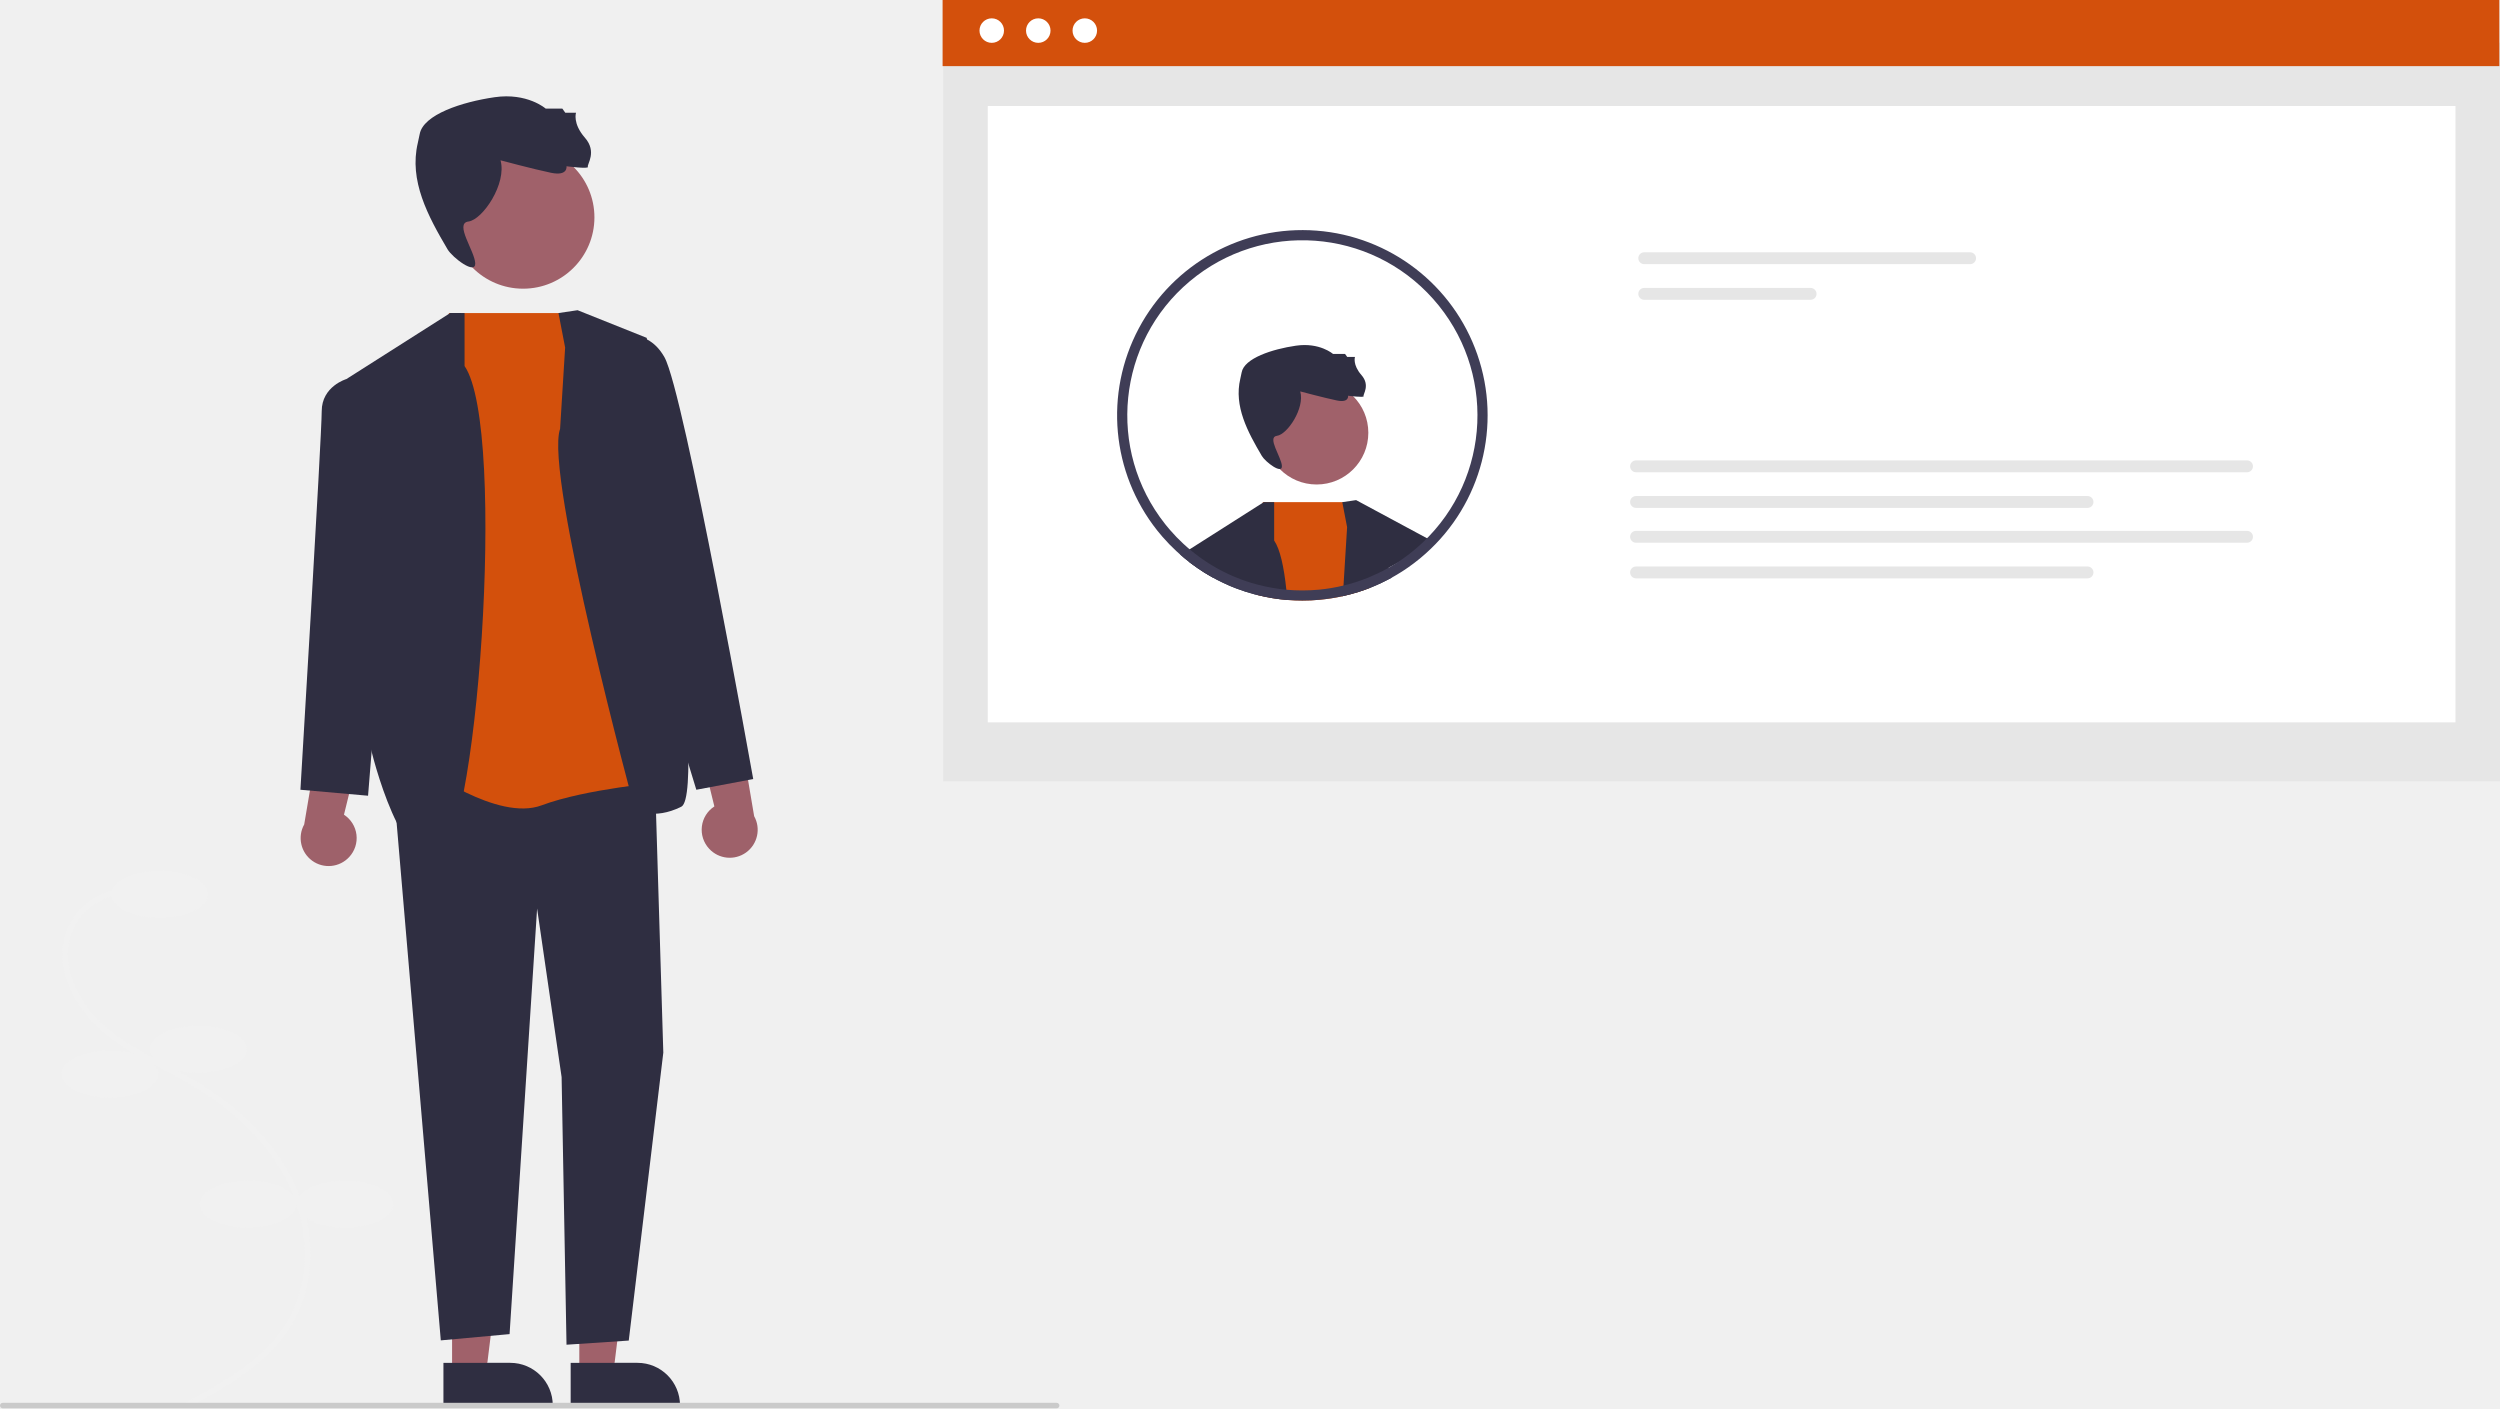
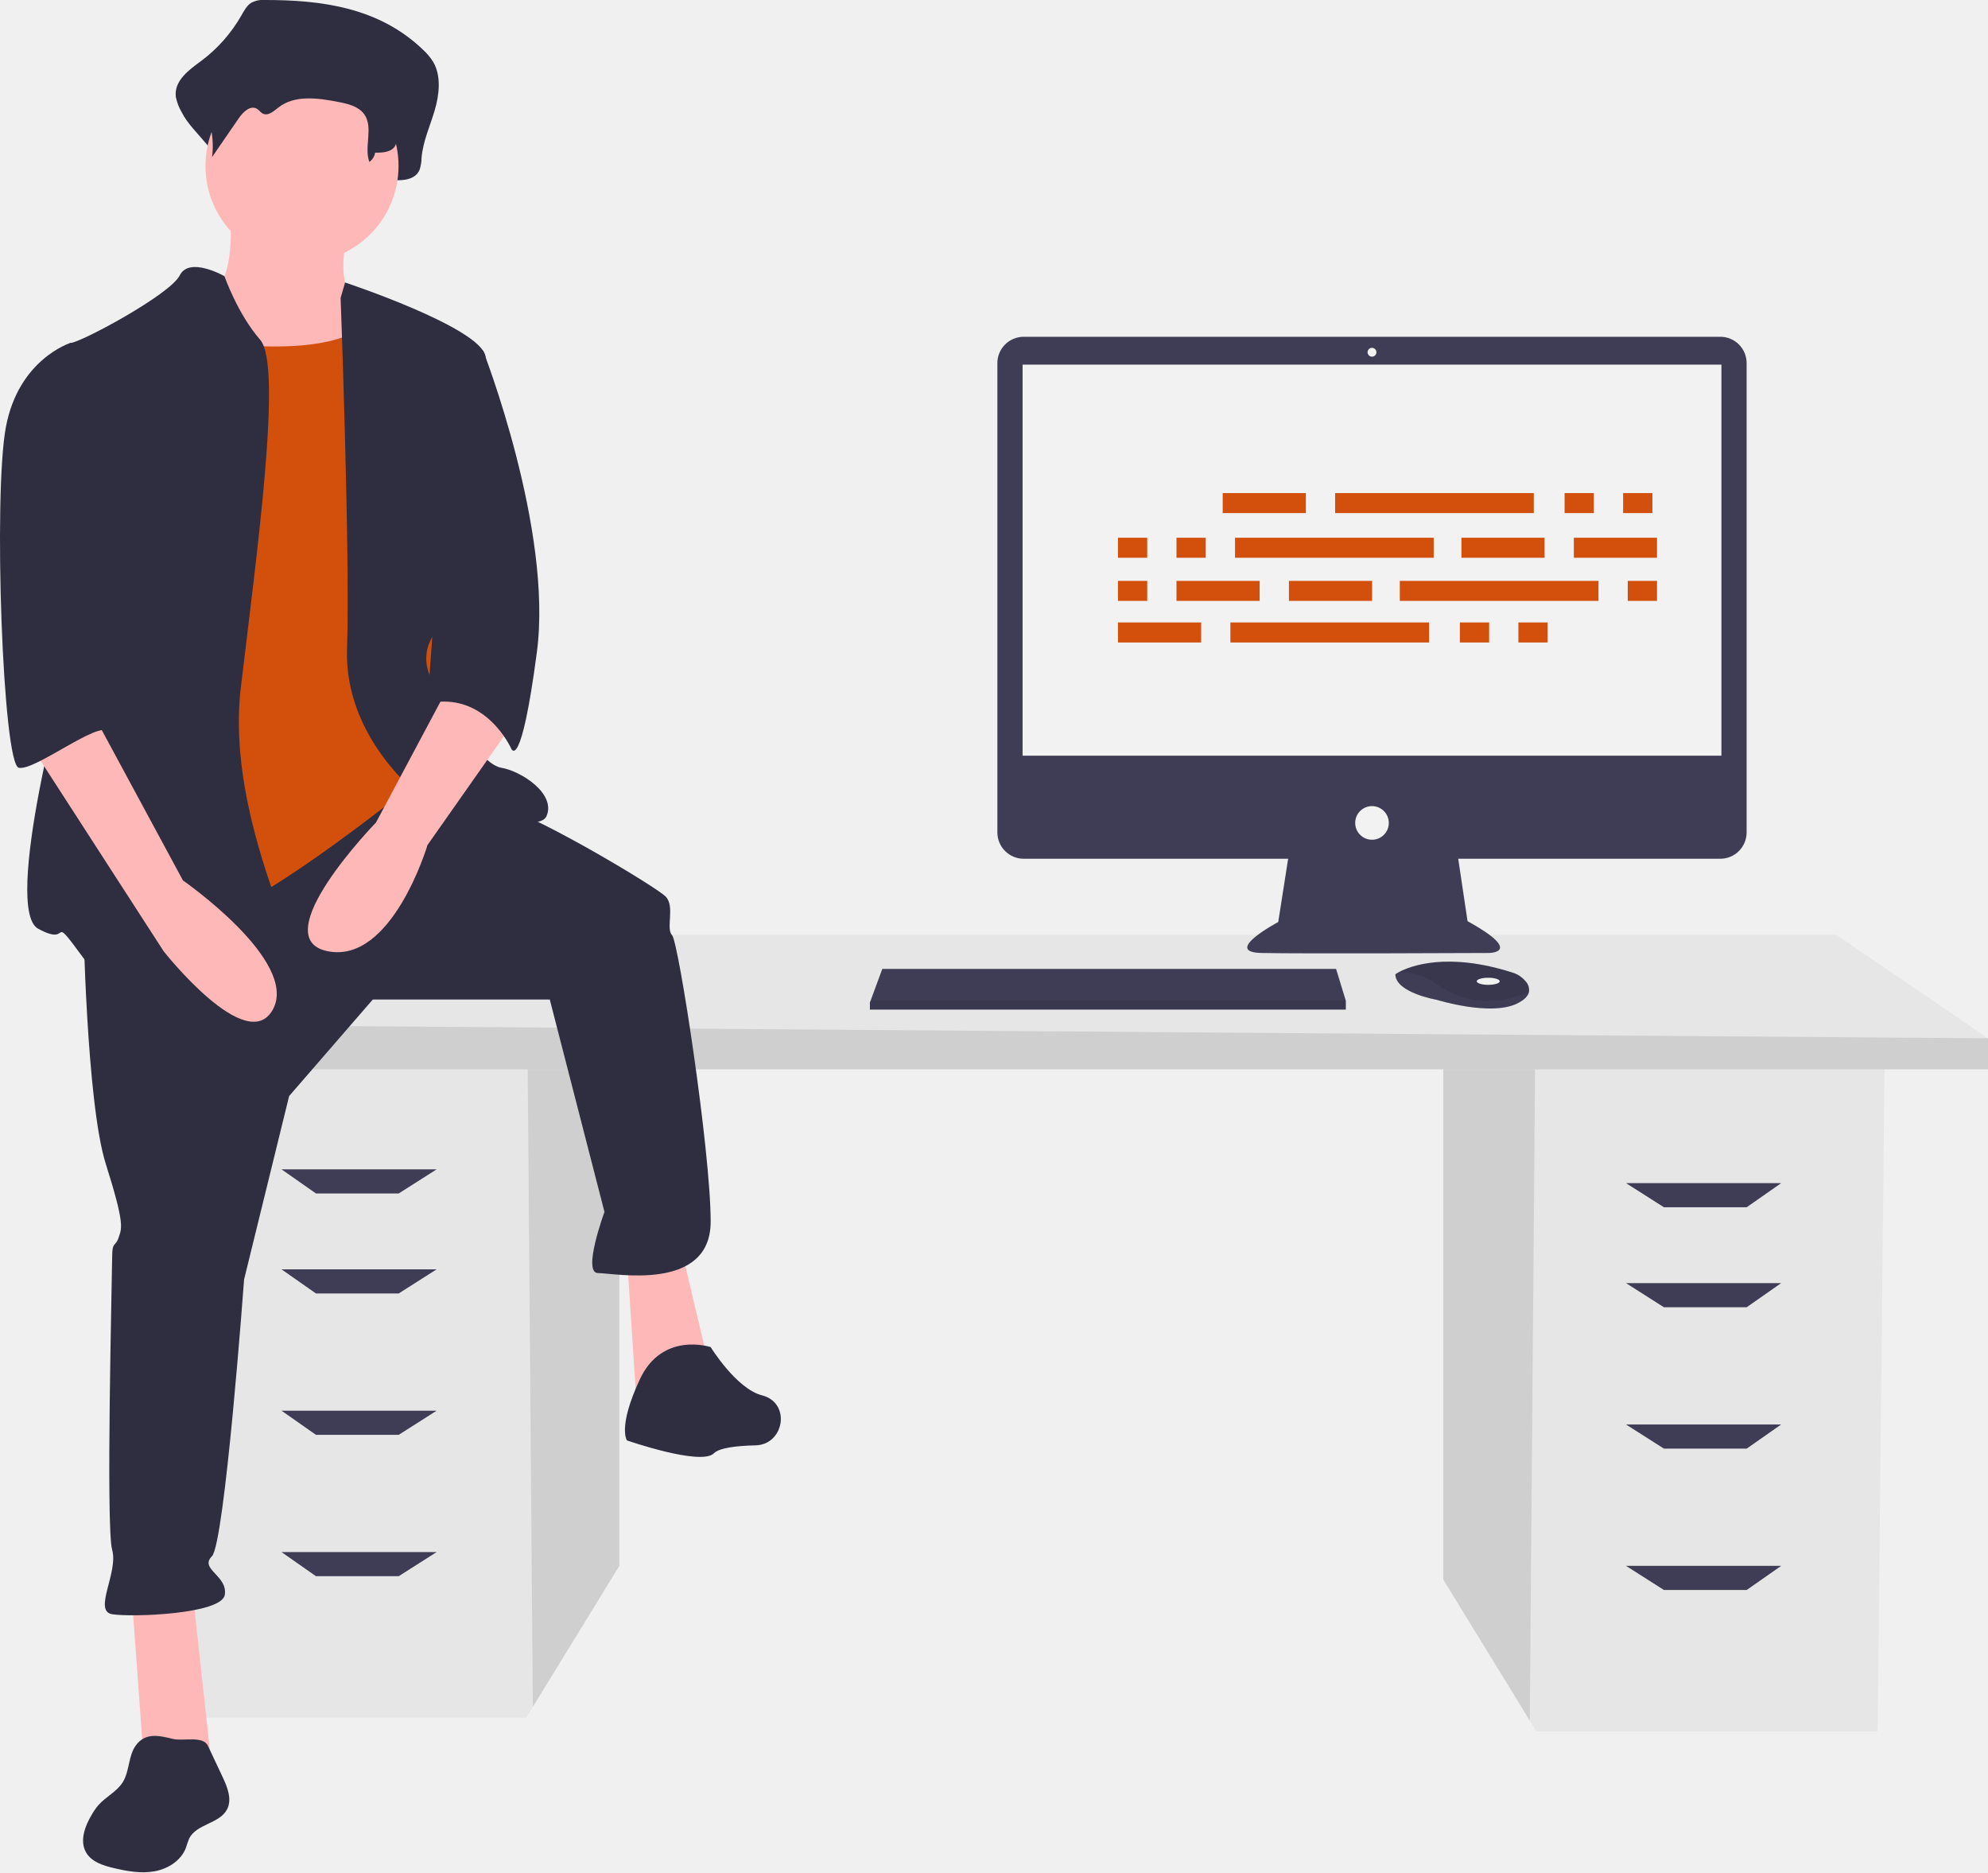
- <svg xmlns="http://www.w3.org/2000/svg" data-name="Layer 1" width="903.807" height="509.145" viewBox="0 0 903.807 509.145">
-   <path d="M216.096,704.318l-.951-1.759c12.753-6.897,28.626-15.481,36.916-29.567,8.172-13.886,8.356-32.743.479-49.211-6.704-14.016-19.018-26.572-35.611-36.313-3.273-1.921-6.709-3.742-10.031-5.503-8.031-4.256-16.336-8.658-23.184-14.903-9.432-8.601-16.568-23.035-11.249-35.891a23.856,23.856,0,0,1,20.677-14.467l.113,1.997a21.861,21.861,0,0,0-18.948,13.248c-4.943,11.947,1.839,25.505,10.754,33.636,6.661,6.074,14.852,10.415,22.773,14.613,3.342,1.771,6.797,3.603,10.108,5.546,16.938,9.943,29.526,22.798,36.403,37.174,8.16,17.061,7.946,36.637-.559,51.089C245.211,688.572,229.068,697.303,216.096,704.318Z" transform="translate(-148.0965 -195.4274)" fill="#f1f1f1" />
-   <ellipse cx="57.72" cy="323.317" rx="17.5" ry="8.5" fill="#f1f1f1" />
-   <ellipse cx="71.72" cy="379.317" rx="17.5" ry="8.5" fill="#f1f1f1" />
-   <ellipse cx="39.72" cy="388.317" rx="17.5" ry="8.5" fill="#f1f1f1" />
-   <ellipse cx="89.72" cy="435.317" rx="17.5" ry="8.5" fill="#f1f1f1" />
-   <ellipse cx="124.72" cy="435.317" rx="17.5" ry="8.5" fill="#f1f1f1" />
-   <rect id="bc1144e2-c94b-4f66-aa77-0b454dfd4174" data-name="Rectangle 62" x="341.011" y="15.429" width="562.796" height="267.056" fill="#e6e6e6" />
-   <rect id="ad6bb9d5-2e55-4525-b077-6ac2d5f26b45" data-name="Rectangle 75" x="357.104" y="38.33" width="530.61" height="222.814" fill="#fff" />
-   <rect id="a1fdfaec-ef9f-458a-9330-7bb8c38fec43" data-name="Rectangle 80" x="340.771" width="562.796" height="23.909" fill="#d3500c" />
-   <circle id="ac9f2818-2064-46b1-8104-b7d94390836e" data-name="Ellipse 90" cx="358.539" cy="11.059" r="4.431" fill="#fff" />
-   <circle id="bd067119-2054-4d5f-9303-2e8fa40cc410" data-name="Ellipse 91" cx="375.359" cy="11.059" r="4.431" fill="#fff" />
-   <circle id="ee5e9ca0-6fca-449b-8f84-cf683813bd65" data-name="Ellipse 92" cx="392.18" cy="11.059" r="4.431" fill="#fff" />
-   <path id="acae6c4c-8028-4596-98db-d9926d2ed09f-381" data-name="Path 142" d="M742.529,286.635a2.147,2.147,0,0,0,0,4.294H860.333a2.147,2.147,0,0,0,0-4.294Z" transform="translate(-148.0965 -195.4274)" fill="#e6e6e6" />
-   <path id="a061bcdc-636b-4d12-a036-d7339f47b36a-382" data-name="Path 143" d="M742.529,299.518a2.147,2.147,0,0,0,0,4.294H802.67a2.147,2.147,0,0,0,0-4.294Z" transform="translate(-148.0965 -195.4274)" fill="#e6e6e6" />
-   <path id="e4e4593e-e83d-4128-8cd7-f0323b36c2f2-383" data-name="Path 142" d="M739.564,361.871a2.147,2.147,0,0,0,0,4.294H960.447a2.147,2.147,0,0,0,0-4.294Z" transform="translate(-148.0965 -195.4274)" fill="#e6e6e6" />
-   <path id="bf45783c-1d79-4b4f-82bb-39fc8a52f7aa-384" data-name="Path 143" d="M739.564,374.754a2.147,2.147,0,0,0,0,4.294H902.785a2.147,2.147,0,0,0,0-4.294Z" transform="translate(-148.0965 -195.4274)" fill="#e6e6e6" />
-   <path id="b544fc92-6fc6-4255-93fb-dee32d880d89-385" data-name="Path 142" d="M739.564,387.345a2.147,2.147,0,0,0,0,4.294H960.447a2.147,2.147,0,0,0,0-4.294Z" transform="translate(-148.0965 -195.4274)" fill="#e6e6e6" />
-   <path id="e14bb681-aaa1-4454-9da9-28d0809a146c-386" data-name="Path 143" d="M739.564,400.227a2.147,2.147,0,0,0,0,4.294H902.785a2.147,2.147,0,0,0,0-4.294Z" transform="translate(-148.0965 -195.4274)" fill="#e6e6e6" />
-   <circle cx="475.989" cy="156.462" r="18.694" fill="#a0616a" />
-   <path d="M618.165,336.934s8.724,2.337,13.242,3.272,4.05-1.714,4.05-1.714,5.92.779,5.608.156,2.493-3.895-.779-7.633-2.337-6.543-2.337-6.543h-2.804l-.779-1.091h-4.362s-4.823-4.229-13.391-2.983-18.701,4.54-19.636,9.681c-.127.697-.294,1.472-.488,2.29-2.343,9.891,2.635,19.146,7.799,27.903,1.269,2.152,7.407,6.844,7.25,3.625s-5.525-10.45-1.786-10.917S619.879,343.01,618.165,336.934Z" transform="translate(-148.0965 -195.4274)" fill="#2f2e41" />
-   <path d="M613.48,412.325a65.38,65.38,0,0,1-10.699-1.758l.197-3.728L604.615,377.197l.015-.227h32.931l5.168,27.293.697,3.683c-1.364.53-2.743,1.031-4.152,1.47-.016,0-.016.015-.03.015-1.955.606-3.94,1.137-5.941,1.576a68.558,68.558,0,0,1-8.062,1.243,62.045,62.045,0,0,1-6.304.303C617.117,412.552,615.284,412.477,613.48,412.325Z" transform="translate(-148.0965 -195.4274)" fill="#d3500c" />
-   <path d="M592.309,407.051c-1.364-.591-2.682-1.228-3.985-1.894l-.561-.288c-.379-.197-.773-.409-1.151-.621q-.774-.432-1.501-.864c-.47-.273-.955-.561-1.424-.849-.03-.015-.045-.03-.075-.03-1.637-1.046-3.243-2.122-4.789-3.288q-.386-.296-.773-.591l-.272-4.364.394-.243L604.615,377.197l.363-.227.03-.015,3.728.015v13.882c2.107,3.046,3.531,9.426,4.41,17.776.121,1.197.227,2.425.334,3.698a65.38,65.38,0,0,1-10.699-1.758c-.379-.076-.743-.167-1.122-.273a62.702,62.702,0,0,1-6.516-2.091c-.652-.243-1.288-.5-1.925-.758l-.061-.03C592.885,407.294,592.582,407.173,592.309,407.051Z" transform="translate(-148.0965 -195.4274)" fill="#2f2e41" />
-   <path d="M586.612,404.248q-.774-.432-1.501-.864c-.47-.273-.955-.561-1.424-.849-.03-.015-.045-.03-.075-.03-1.637-1.046-3.243-2.122-4.789-3.288q-.386-.296-.773-.591c-.121-.106-.242-.197-.379-.303-.969-.743-1.909-1.515-2.819-2.334-.045-.03-.075-.076-.121-.106a10.422,10.422,0,0,1,3.046-1.622l1.076.318,7.668,2.303.045,3.107Z" transform="translate(-148.0965 -195.4274)" fill="#2f2e41" />
-   <path d="M651.184,404.293c-.455.242-.909.485-1.364.712-.107.061-.197.106-.288.152-.607.303-1.197.606-1.803.894-.016.015-.046.015-.046.03-.03.015-.075.03-.106.045-1.364.652-2.743,1.258-4.153,1.818-1.364.53-2.743,1.031-4.152,1.47-.016,0-.016.015-.03.015-1.955.606-3.94,1.137-5.941,1.576a12.506,12.506,0,0,1,.485-3.683l.015-.212,1.304-21.095-1.743-9.047,5.001-.743L665.869,391.033s-3.031,3.031-15.473,9.487C649.296,401.091,650.911,402.99,651.184,404.293Z" transform="translate(-148.0965 -195.4274)" fill="#2f2e41" />
-   <path d="M624.907,408.612c-1.971.182-3.971.273-5.971.273-1.94,0-3.865-.076-5.789-.258.121,1.197.227,2.425.334,3.698,1.803.152,3.637.227,5.456.227a62.045,62.045,0,0,0,6.304-.303,68.558,68.558,0,0,0,8.062-1.243,12.506,12.506,0,0,1,.485-3.683l.015-.212A62.996,62.996,0,0,1,624.907,408.612Zm57.268-85.047A66.972,66.972,0,1,0,566.441,387.184c.606.758,1.228,1.515,1.864,2.243.061.061.091.106.136.152a63.821,63.821,0,0,0,4.986,5.137c.425.394.864.788,1.303,1.167.046.03.076.076.121.106.909.818,1.849,1.591,2.819,2.334.137.106.258.197.379.303q.387.296.773.591c1.546,1.167,3.152,2.243,4.789,3.288.03,0,.045.015.075.03.47.288.955.576,1.424.849q.728.432,1.501.864c.379.212.773.424,1.151.621l.561.288c1.303.667,2.622,1.303,3.985,1.894.273.121.576.242.849.364l.061.03c.636.258,1.273.515,1.925.758a62.702,62.702,0,0,0,6.516,2.091c.379.106.743.197,1.122.273a65.38,65.38,0,0,0,10.699,1.758c1.803.152,3.637.227,5.456.227a62.045,62.045,0,0,0,6.304-.303,68.558,68.558,0,0,0,8.062-1.243c2.001-.439,3.986-.97,5.941-1.576.015,0,.015-.015.03-.015,1.409-.439,2.788-.94,4.152-1.47,1.41-.561,2.789-1.167,4.153-1.818.03-.015.075-.03.106-.045,0-.015.03-.015.046-.03.606-.288,1.197-.591,1.803-.894.091-.046.181-.091.288-.152.454-.227.909-.47,1.364-.712.03-.015.045-.03.075-.045,1.197-.667,2.38-1.364,3.547-2.106.318-.197.636-.394.955-.621.47-.288.924-.606,1.364-.924.591-.409,1.182-.833,1.758-1.273a4.679,4.679,0,0,0,.545-.409c1.41-1.061,2.773-2.182,4.076-3.364a66.914,66.914,0,0,0,18.67-71.984Zm-19.807,68.074a64.792,64.792,0,0,1-5.152,4.364c-.394.303-.804.606-1.212.879-.394.303-.788.591-1.197.864-.349.243-.697.485-1.061.712-.03.03-.075.045-.106.076-.258.182-.531.349-.788.515-.804.5-1.637,1-2.455,1.47-.197.106-.379.227-.576.333-.107.061-.212.121-.334.182-.454.258-.909.485-1.364.727-.061.045-.136.061-.197.106a.112.112,0,0,0-.061.03c-.318.167-.636.318-.955.47-.273.136-.531.273-.804.394-1.106.53-2.243,1.03-3.379,1.5-1.197.485-2.409.924-3.637,1.334-.303.106-.622.227-.94.318-1.44.455-2.879.864-4.349,1.197a62.996,62.996,0,0,1-8.895,1.5c-1.971.182-3.971.273-5.971.273-1.94,0-3.865-.076-5.789-.258a62.373,62.373,0,0,1-10.169-1.788c-.121-.03-.258-.061-.379-.091a58.111,58.111,0,0,1-8.017-2.728c-.136-.061-.288-.106-.409-.167-.152-.061-.288-.106-.409-.167-.152-.061-.288-.121-.424-.182-1.137-.5-2.243-1.046-3.349-1.606l-.516-.273c-.985-.515-1.955-1.046-2.91-1.637-.333-.182-.682-.394-1.015-.606-.379-.227-.758-.47-1.122-.712q-.135-.091-.272-.182c-.849-.576-1.712-1.152-2.531-1.773-.576-.424-1.137-.833-1.697-1.273-.364-.273-.727-.561-1.076-.864-.227-.167-.454-.364-.682-.561-.303-.258-.606-.515-.909-.788-.47-.379-.909-.803-1.334-1.197a60.229,60.229,0,0,1-4.834-5.001c-.515-.576-1-1.152-1.47-1.758a3.647,3.647,0,0,1-.303-.379,63.298,63.298,0,1,1,93.048,6.744Z" transform="translate(-148.0965 -195.4274)" fill="#3f3d56" />
-   <polygon points="163.436 496.698 175.696 496.697 181.528 449.409 163.434 449.41 163.436 496.698" fill="#a0616a" />
-   <path d="M308.406,688.123l24.144-.001h.001A15.387,15.387,0,0,1,347.937,703.508v.5l-39.531.001Z" transform="translate(-148.0965 -195.4274)" fill="#2f2e41" />
-   <polygon points="209.436 496.698 221.696 496.697 227.528 449.409 209.434 449.41 209.436 496.698" fill="#a0616a" />
-   <path d="M354.406,688.123l24.144-.001h.001A15.387,15.387,0,0,1,393.937,703.508v.5l-39.531.001Z" transform="translate(-148.0965 -195.4274)" fill="#2f2e41" />
-   <path d="M274.333,505.267a10.056,10.056,0,0,0-1.883-15.304l8.518-34.705-17.492,6.233-5.407,32.001a10.11,10.11,0,0,0,16.265,11.775Z" transform="translate(-148.0965 -195.4274)" fill="#9e616a" />
-   <path d="M404.474,502.267a10.056,10.056,0,0,1,1.883-15.304L397.839,452.259l17.492,6.233,5.407,32.001a10.11,10.11,0,0,1-16.265,11.775Z" transform="translate(-148.0965 -195.4274)" fill="#9e616a" />
-   <polygon points="142.367 285.513 159.36 484.578 184.224 482.311 194.175 328.461 203.033 389.379 204.807 486.145 227.307 484.645 239.801 380.545 236.736 279.728 151.319 271.078 142.367 285.513" fill="#2f2e41" />
-   <circle cx="189.112" cy="78.582" r="25.786" fill="#a0616a" />
-   <path d="M329.043,253.381s12.033,3.223,18.265,4.513,5.587-2.364,5.587-2.364,8.165,1.074,7.736.215,3.438-5.372-1.074-10.529-3.223-9.025-3.223-9.025h-3.868l-1.074-1.504H345.374s-6.652-5.833-18.471-4.114-25.795,6.263-27.084,13.354c-.175.962-.405,2.03-.672,3.159-3.232,13.644,3.635,26.409,10.757,38.487,1.75,2.968,10.217,9.441,10,5s-7.621-14.414-2.464-15.059S331.407,261.762,329.043,253.381Z" transform="translate(-148.0965 -195.4274)" fill="#2f2e41" />
-   <path d="M310.376,308.604h45.412l32.11,169.575s-27.994,2.394-43.994,8.394-42.598-13.706-42.598-13.706Z" transform="translate(-148.0965 -195.4274)" fill="#d3500c" />
-   <path d="M316.045,327.754V308.604l-5.142-.031-37.567,23.885,8.152,130.863s9.648,43.658,24.282,43.205S331.687,350.435,316.045,327.754Z" transform="translate(-148.0965 -195.4274)" fill="#2f2e41" />
-   <path d="M285.404,336.073l-12.067-3.615s-8.933,2.615-8.933,11.615-7.697,136.868-7.697,136.868l24.451,2.161,5.246-65.029Z" transform="translate(-148.0965 -195.4274)" fill="#2f2e41" />
-   <path d="M352.404,321.073l-2.405-12.469,6.905-1.031,25,10s22.5,164.5,12.5,169.5-16.752,1.126-16.752,1.126S344.76,366.873,350.582,350.473Z" transform="translate(-148.0965 -195.4274)" fill="#2f2e41" />
-   <path d="M364.404,320.073l4.267-1.857s12.523-6.206,19.628,6.326,32.105,152.531,32.105,152.531l-20.57,3.868-15.379-50.384Z" transform="translate(-148.0965 -195.4274)" fill="#2f2e41" />
-   <path d="M530.096,704.573h-381a1,1,0,1,1,0-2h381a1,1,0,0,1,0,2Z" transform="translate(-148.0965 -195.4274)" fill="#cacaca" />
+ <svg xmlns="http://www.w3.org/2000/svg" data-name="Layer 1" width="711.188" height="669.683" viewBox="0 0 711.188 669.683">
+   <polygon points="516.326 380.018 516.326 565.013 547.27 615.443 549.625 619.279 671.722 619.279 674.189 380.018 516.326 380.018" fill="#e6e6e6" />
+   <polygon points="516.326 380.018 516.326 565.013 547.27 615.443 549.169 380.018 516.326 380.018" opacity="0.1" />
+   <polygon points="221.566 375.084 221.566 560.08 190.622 610.51 188.267 614.345 66.17 614.345 63.703 375.084 221.566 375.084" fill="#e6e6e6" />
+   <polygon points="221.566 375.084 221.566 560.08 190.622 610.51 188.723 375.084 221.566 375.084" opacity="0.1" />
+   <polygon points="711.188 371.385 711.188 382.484 47.67 382.484 47.67 366.451 109.335 334.385 656.923 334.385 711.188 371.385" fill="#e6e6e6" />
+   <polygon points="711.188 371.385 711.188 382.484 47.67 382.484 47.67 366.451 711.188 371.385" opacity="0.1" />
+   <polygon points="142.635 426.883 113.035 426.883 100.702 418.25 156.201 418.25 142.635 426.883" fill="#3f3d56" />
+   <polygon points="142.635 462.649 113.035 462.649 100.702 454.016 156.201 454.016 142.635 462.649" fill="#3f3d56" />
+   <polygon points="142.635 513.215 113.035 513.215 100.702 504.581 156.201 504.581 142.635 513.215" fill="#3f3d56" />
+   <polygon points="142.635 563.78 113.035 563.78 100.702 555.147 156.201 555.147 142.635 563.78" fill="#3f3d56" />
+   <polygon points="595.257 431.816 624.857 431.816 637.19 423.183 581.691 423.183 595.257 431.816" fill="#3f3d56" />
+   <polygon points="595.257 467.582 624.857 467.582 637.19 458.949 581.691 458.949 595.257 467.582" fill="#3f3d56" />
+   <polygon points="595.257 518.148 624.857 518.148 637.19 509.515 581.691 509.515 595.257 518.148" fill="#3f3d56" />
+   <polygon points="595.257 568.713 624.857 568.713 637.19 560.08 581.691 560.08 595.257 568.713" fill="#3f3d56" />
+   <path d="M859.82,235.615H610.634a9.423,9.423,0,0,0-9.424,9.424V412.897a9.423,9.423,0,0,0,9.424,9.424h94.593l-3.544,22.626s-20.253,10.759-6.013,11.076,81.328,0,81.328,0,12.974,0-7.595-11.392l-3.334-22.31h93.75a9.423,9.423,0,0,0,9.424-9.424V245.039A9.423,9.423,0,0,0,859.82,235.615Z" transform="translate(-244.406 -115.1587)" fill="#3f3d56" />
+   <rect x="365.823" y="130.424" width="249.996" height="139.871" fill="#f2f2f2" />
+   <circle cx="490.821" cy="125.994" r="1.582" fill="#f2f2f2" />
+   <circle cx="490.821" cy="294.346" r="6.013" fill="#f2f2f2" />
+   <polygon points="481.452 357.952 481.452 361.117 311.202 361.117 311.202 358.585 311.436 357.952 315.632 346.56 477.971 346.56 481.452 357.952" fill="#3f3d56" />
+   <path d="M791.376,470.013c-.31,1.326-1.481,2.725-4.127,4.047-9.493,4.747-28.797-1.266-28.797-1.266s-14.873-2.532-14.873-9.177a11.866,11.866,0,0,1,1.304-.775c3.991-2.112,17.225-7.322,40.691.221a9.786,9.786,0,0,1,4.46,2.923A4.667,4.667,0,0,1,791.376,470.013Z" transform="translate(-244.406 -115.1587)" fill="#3f3d56" />
+   <path d="M791.376,470.013c-11.62,4.452-21.977,4.785-32.607-2.598a23.343,23.343,0,0,0-13.886-4.573c3.991-2.112,17.225-7.322,40.691.221a9.786,9.786,0,0,1,4.46,2.923A4.667,4.667,0,0,1,791.376,470.013Z" transform="translate(-244.406 -115.1587)" opacity="0.1" />
+   <ellipse cx="532.4" cy="350.99" rx="4.114" ry="1.266" fill="#f2f2f2" />
+   <polygon points="481.452 357.952 481.452 361.117 311.202 361.117 311.202 358.585 311.436 357.952 481.452 357.952" opacity="0.1" />
+   <path d="M339.068,115.159a8.554,8.554,0,0,0-4.961,1.108c-1.476,1.011-2.406,2.782-3.356,4.429a52.986,52.986,0,0,1-14.434,16.305c-4.289,3.142-9.742,7.06-9.008,12.853a17.372,17.372,0,0,0,2.091,5.426c3.957,7.987,14.754,14.159,13.692,23.273,3.931-6.581-1.327-9.835,2.604-16.416,1.872-3.134,5.124-6.672,7.951-4.704.946.659,1.568,1.841,2.553,2.419,2.351,1.38,4.853-1.258,6.934-3.126,7.177-6.443,17.383-4.755,26.314-2.747,4.216.948,8.847,2.191,11.34,6.221,3.277,5.298-3.113,11.02-4.728,17.01a3.264,3.264,0,0,0,3.503,4.062c2.68-.264,5.854-.481,6.013-1.657,3.372.12,7.503-.262,8.947-3.772a14.762,14.762,0,0,0,.693-4.293c.53-5.897,3.033-11.277,4.691-16.89s2.379-12.191-.419-17.167a19.864,19.864,0,0,0-3.666-4.456C379.94,117.67,359.063,115.136,339.068,115.159Z" transform="translate(-244.406 -115.1587)" fill="#2f2e41" />
+   <path d="M326.544,190.064s3.453,28.778-9.209,31.081,11.511,41.441,11.511,41.441l57.557,6.907-13.814-46.045s-9.209-3.453-3.453-26.476S326.544,190.064,326.544,190.064Z" transform="translate(-244.406 -115.1587)" fill="#ffb8b8" />
+   <polygon points="47.028 569.318 51.633 632.631 75.806 632.631 68.9 569.318 47.028 569.318" fill="#ffb8b8" />
+   <polygon points="224.303 449.6 227.756 502.552 254.233 491.041 243.872 447.298 224.303 449.6" fill="#ffb8b8" />
+   <path d="M274.167,442.738s1.151,66.766,8.058,88.637,5.756,23.023,4.605,26.476-2.302,1.151-2.302,6.907-2.302,96.695,0,104.753-6.907,21.872,0,23.023,39.139,0,40.29-6.907-9.209-9.209-4.605-13.814,11.511-98.998,11.511-98.998l16.116-65.615,29.93-34.534H441.082l19.569,75.975s-8.058,21.872-2.302,21.872,40.29,6.907,40.29-18.418S487.127,451.947,484.825,449.645s1.151-10.36-2.302-13.814-43.743-27.627-58.708-32.232S387.857,393.515,387.857,393.515Z" transform="translate(-244.406 -115.1587)" fill="#2f2e41" />
+   <path d="M498.639,596.991s-17.267-5.756-25.325,11.511-4.605,21.872-4.605,21.872,26.476,9.209,31.081,4.605c2.003-2.003,8.365-2.699,14.913-2.846,9.973-.224,12.626-14.333,3.207-17.619q-.421-.147-.853-.255C507.848,611.955,498.639,596.991,498.639,596.991Z" transform="translate(-244.406 -115.1587)" fill="#2f2e41" />
+   <circle cx="108.038" cy="59.365" r="34.534" fill="#ffb8b8" />
+   <path d="M307.55,235.534s56.406,11.511,70.219-6.907,19.569,51.801,19.569,51.801l6.907,73.673-10.36,40.29s-54.103,43.743-71.37,47.197-43.743,5.756-43.743,5.756,8.058-127.776,8.058-130.078S307.55,235.534,307.55,235.534Z" transform="translate(-244.406 -115.1587)" fill="#d3500c" />
+   <path d="M324.704,213.945s-12.55-7.189-16.003-.282S273.016,237.836,269.562,237.836s6.907,95.544,2.302,107.056S245.389,440.436,258.051,447.343s3.453-6.907,16.116,10.36,74.824,17.267,78.277,10.36-27.627-58.708-21.872-107.056,14.965-115.114,6.907-124.323S324.704,213.945,324.704,213.945Z" transform="translate(-244.406 -115.1587)" fill="#2f2e41" />
+   <path d="M366.258,221.72l1.603-5.518s47.895,15.878,50.198,26.238,1.151,82.882-6.907,88.637-19.569,14.965-11.511,28.778,17.267,28.778,24.174,29.93,19.569,9.209,16.116,17.267-44.894-6.907-44.894-6.907-27.627-20.72-26.476-52.952S366.258,221.72,366.258,221.72Z" transform="translate(-244.406 -115.1587)" fill="#2f2e41" />
+   <path d="M406.548,357.554l-27.627,51.801s-40.29,41.441-17.267,46.045,35.685-37.987,35.685-37.987l29.93-42.592Z" transform="translate(-244.406 -115.1587)" fill="#ffb8b8" />
+   <path d="M340.75,124.195a7.838,7.838,0,0,0-4.039.783,9.413,9.413,0,0,0-2.732,3.131,39.773,39.773,0,0,1-11.75,11.524c-3.491,2.221-7.93,4.99-7.333,9.084a11.359,11.359,0,0,0,1.702,3.835,30.163,30.163,0,0,1,3.665,18.801l9.6-13.954c1.524-2.215,4.171-4.715,6.472-3.324.77.466,1.276,1.301,2.078,1.71,1.914.975,3.95-.889,5.644-2.21,5.842-4.554,14.15-3.361,21.421-1.942,3.432.67,7.202,1.549,9.231,4.397,3.372,4.733-.149,11.572,1.819,17.04a5.023,5.023,0,0,0,2.079-3.317c2.745.085,6.107-.185,7.283-2.666a9.188,9.188,0,0,0,.564-3.034c.432-4.168,2.469-7.971,3.819-11.938s1.937-8.616-.341-12.133a14.681,14.681,0,0,0-2.984-3.149C374.022,125.97,357.027,124.178,340.75,124.195Z" transform="translate(-244.406 -115.1587)" fill="#2f2e41" />
+   <path d="M406.548,237.836l10.725,2.847s24.96,63.919,19.204,107.662-9.209,34.534-9.209,34.534-9.209-20.72-29.93-16.116Z" transform="translate(-244.406 -115.1587)" fill="#2f2e41" />
+   <path d="M293.029,739.422c-2.776,3.772-2.219,9.165-4.678,13.151-2.131,3.455-6.148,5.267-8.814,8.329a22.326,22.326,0,0,0-2.266,3.26c-2.473,4.143-4.483,9.452-2.048,13.616,1.959,3.35,6.078,4.66,9.855,5.552,4.774,1.128,9.734,2.031,14.564,1.169s9.549-3.819,11.271-8.412a32.5,32.5,0,0,1,1.205-3.401c2.617-5.153,10.827-5.209,13.506-10.33,1.875-3.584.151-7.916-1.571-11.576l-5.261-11.177c-1.746-3.709-8.824-1.576-12.513-2.465C301.465,735.978,296.491,734.701,293.029,739.422Z" transform="translate(-244.406 -115.1587)" fill="#2f2e41" />
+   <path d="M254.598,380.577l48.348,74.824s29.93,37.987,39.139,20.72-32.232-46.045-32.232-46.045L278.772,372.519Z" transform="translate(-244.406 -115.1587)" fill="#ffb8b8" />
+   <path d="M278.772,240.138,269.562,237.836s-18.418,5.756-23.023,29.93-1.151,120.869,4.605,122.02,28.427-16.837,32.056-13.023-7.882-15.756-4.429-26.116S278.772,240.138,278.772,240.138Z" transform="translate(-244.406 -115.1587)" fill="#2f2e41" />
+   <g id="f3c2397c-d780-4cc6-97d8-1503d8277a2c" data-name="Group 13">
+     <rect id="ad41612f-86f7-46b2-a964-3a5da7bcf3cf" data-name="Rectangle 55" x="437.407" y="176.363" width="29.752" height="7.163" fill="#d3500c" />
+     <rect id="b9a0b375-cc2a-4c59-8850-661af54e4f62" data-name="Rectangle 56" x="559.722" y="176.363" width="10.468" height="7.163" fill="#d3500c" />
+     <rect id="e174c2ab-9bc5-41ec-b37c-b06fbf8a9878" data-name="Rectangle 57" x="580.659" y="176.363" width="10.468" height="7.163" fill="#d3500c" />
+     <rect id="ba2479ac-4c7d-43b4-a028-73b1e20e4002" data-name="Rectangle 58" x="477.628" y="176.363" width="71.075" height="7.163" fill="#d3500c" />
+     <rect id="ac60ef86-00f2-480b-8171-28b6fdfc1958" data-name="Rectangle 59" x="399.941" y="222.644" width="29.752" height="7.163" fill="#d3500c" />
+     <rect id="b3d8298d-cd65-487a-8b19-4cee946356e7" data-name="Rectangle 60" x="522.256" y="222.644" width="10.468" height="7.163" fill="#d3500c" />
+     <rect id="ed27f15f-f0c4-4569-8330-a6688f8e356c" data-name="Rectangle 61" x="543.193" y="222.644" width="10.468" height="7.163" fill="#d3500c" />
+     <rect id="f685c005-adaf-4d60-acda-005b037d82a6" data-name="Rectangle 62" x="440.162" y="222.644" width="71.075" height="7.163" fill="#d3500c" />
+     <rect id="eca7c7fc-83f8-48ca-a588-6606db47af3f" data-name="Rectangle 63" x="522.807" y="192.341" width="29.752" height="7.163" fill="#d3500c" />
+     <rect id="a71b5b2f-f8b9-481d-a301-5e3357e5fe42" data-name="Rectangle 64" x="563.028" y="192.341" width="29.752" height="7.163" fill="#d3500c" />
+     <rect id="abb3a25a-f854-41fc-8391-e6ad9fbe2417" data-name="Rectangle 66" x="399.941" y="192.341" width="10.468" height="7.163" fill="#d3500c" />
+     <rect id="add2b425-b775-4eb5-9c25-8c4c14f957c9" data-name="Rectangle 67" x="420.878" y="192.341" width="10.468" height="7.163" fill="#d3500c" />
+     <rect id="b7159612-3b84-4b0b-a885-612eaab04c06" data-name="Rectangle 68" x="441.815" y="192.341" width="71.075" height="7.163" fill="#d3500c" />
+     <rect id="edfc7301-4de5-47dc-80e2-1ae2da982d6d" data-name="Rectangle 69" x="461.099" y="207.768" width="29.752" height="7.163" fill="#d3500c" />
+     <rect id="e1009f91-6275-4375-80fa-0d778e331fdc" data-name="Rectangle 70" x="420.878" y="207.768" width="29.752" height="7.163" fill="#d3500c" />
+     <rect id="a060fb9f-1f1a-4862-9a69-16dd49199e18" data-name="Rectangle 71" x="399.941" y="207.768" width="10.468" height="7.163" fill="#d3500c" />
+     <rect id="b6754d5f-104f-449c-b9a9-cf9ac82bf5fe" data-name="Rectangle 73" x="582.312" y="207.768" width="10.468" height="7.163" fill="#d3500c" />
+     <rect id="e6ed1ccd-2cfd-450f-a339-07df3a1ee6bb" data-name="Rectangle 74" x="500.768" y="207.768" width="71.075" height="7.163" fill="#d3500c" />
+   </g>
</svg>
